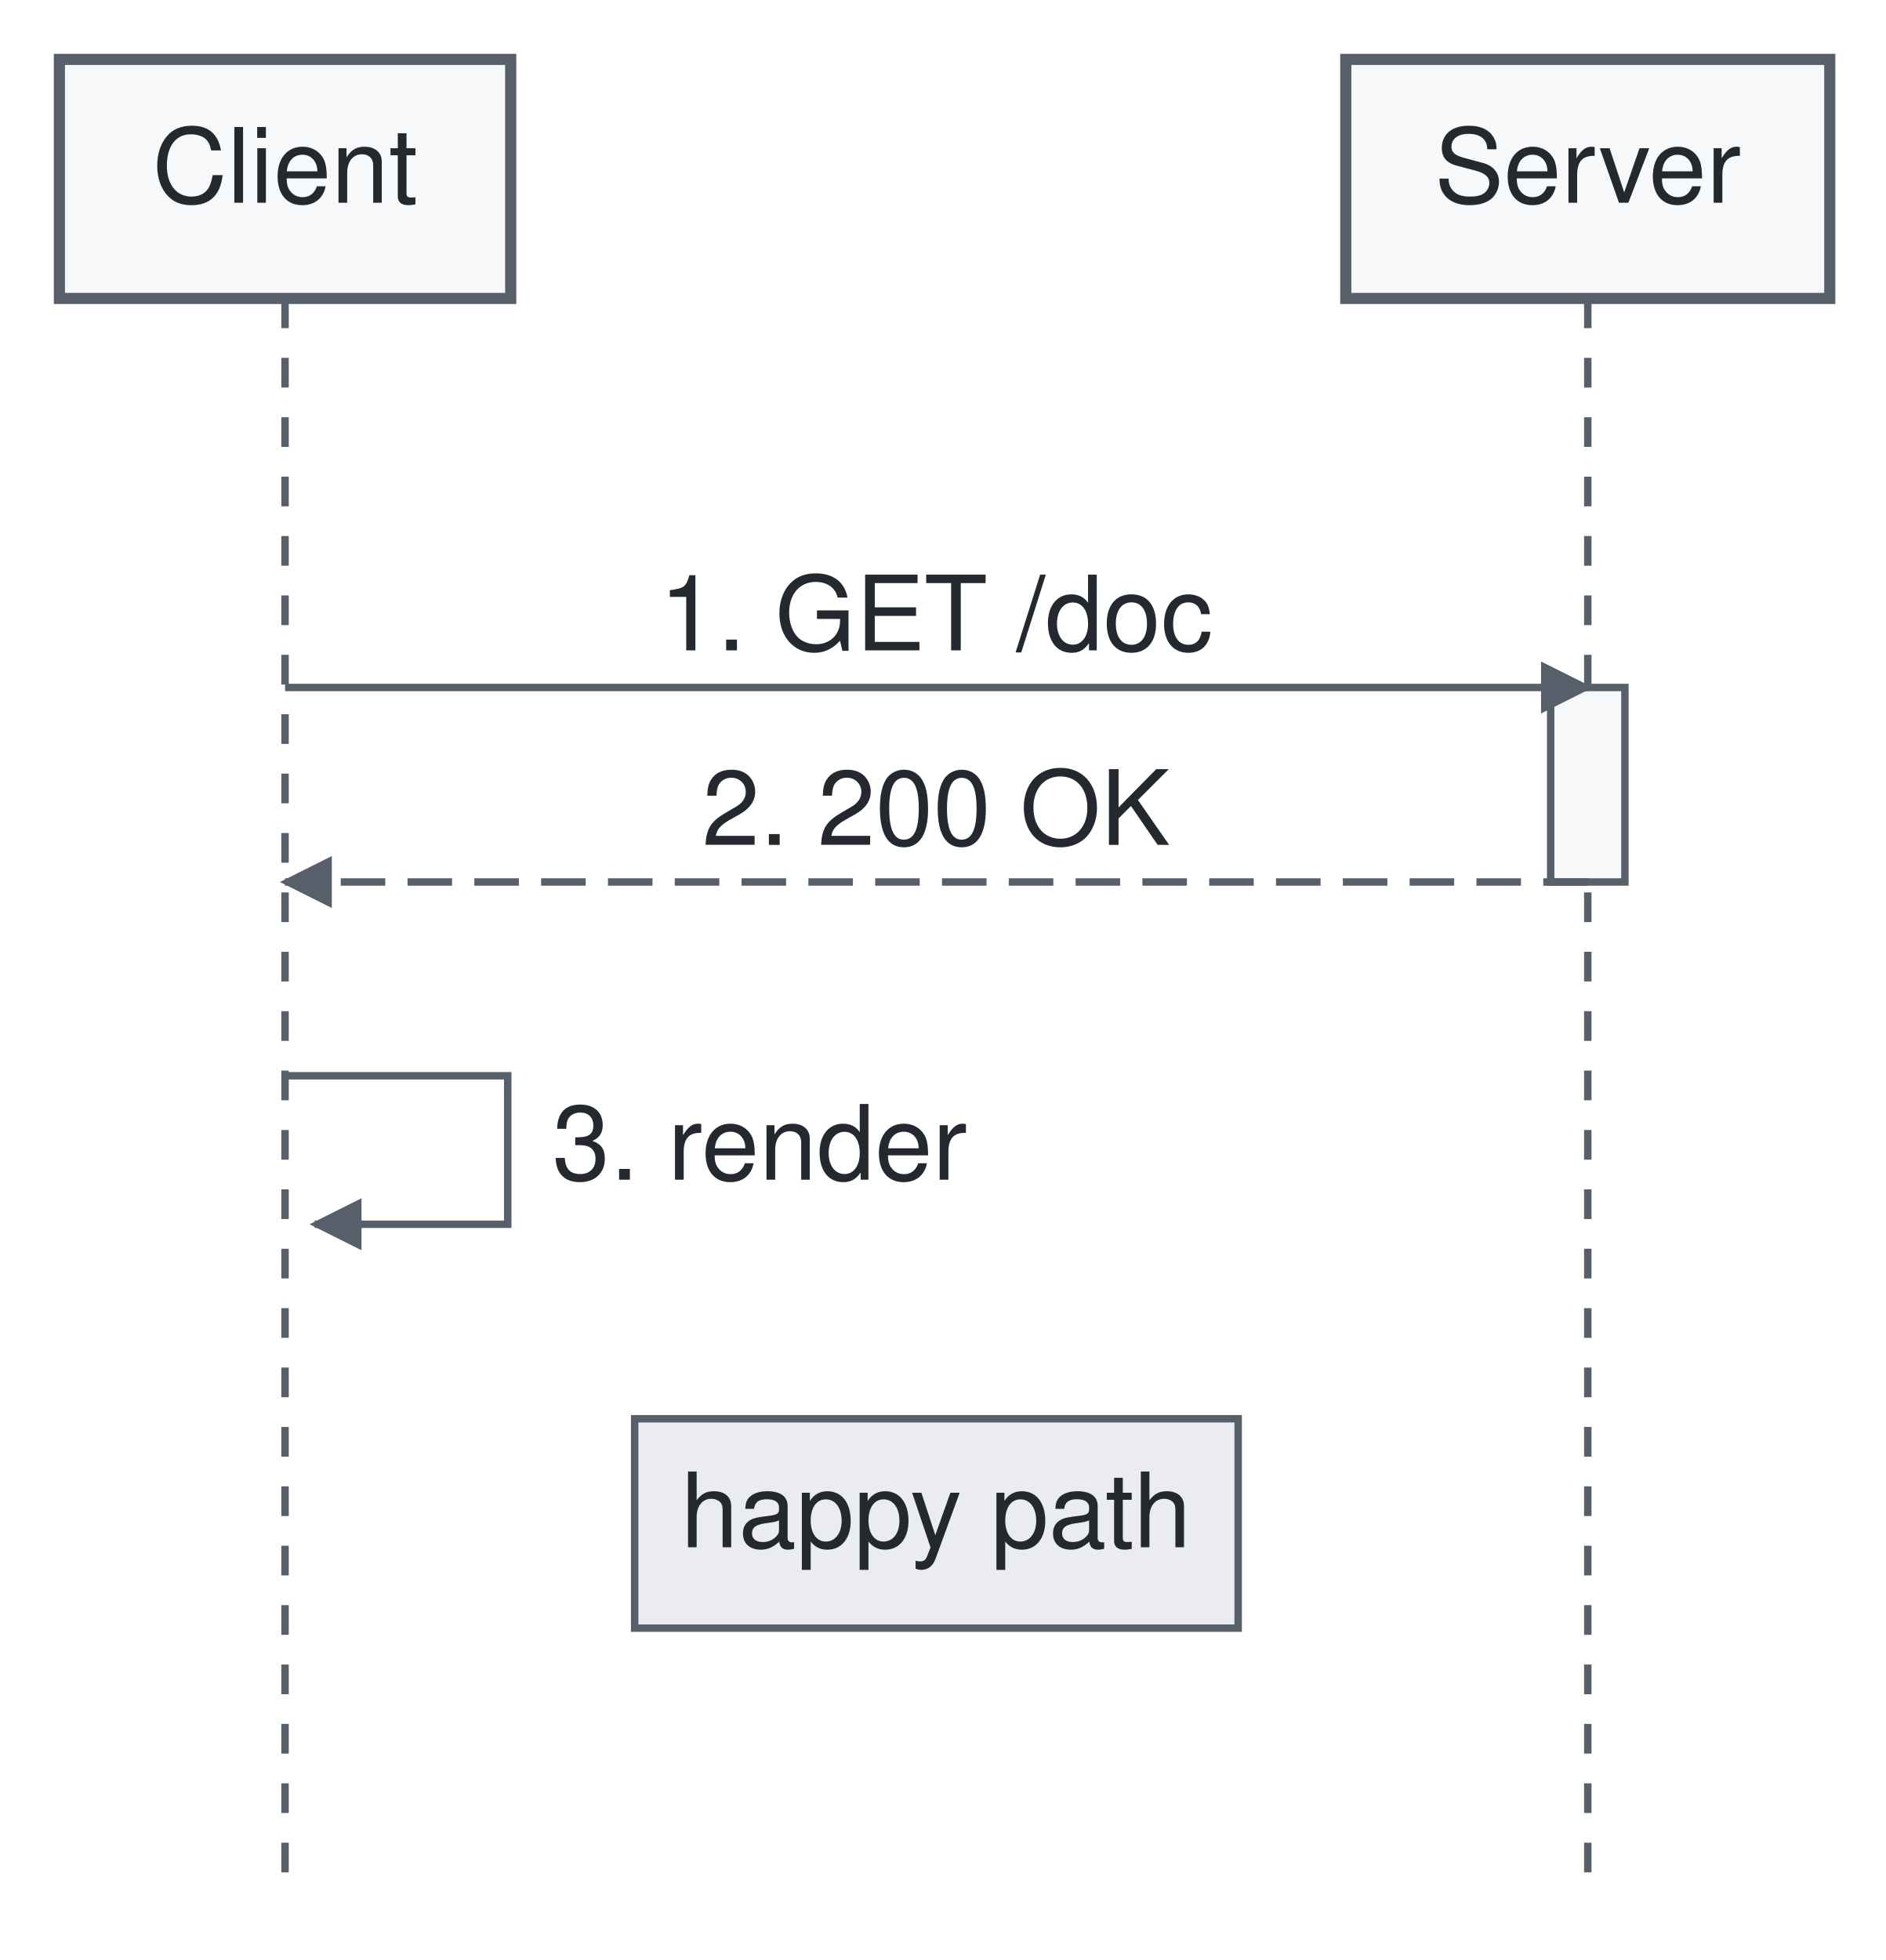
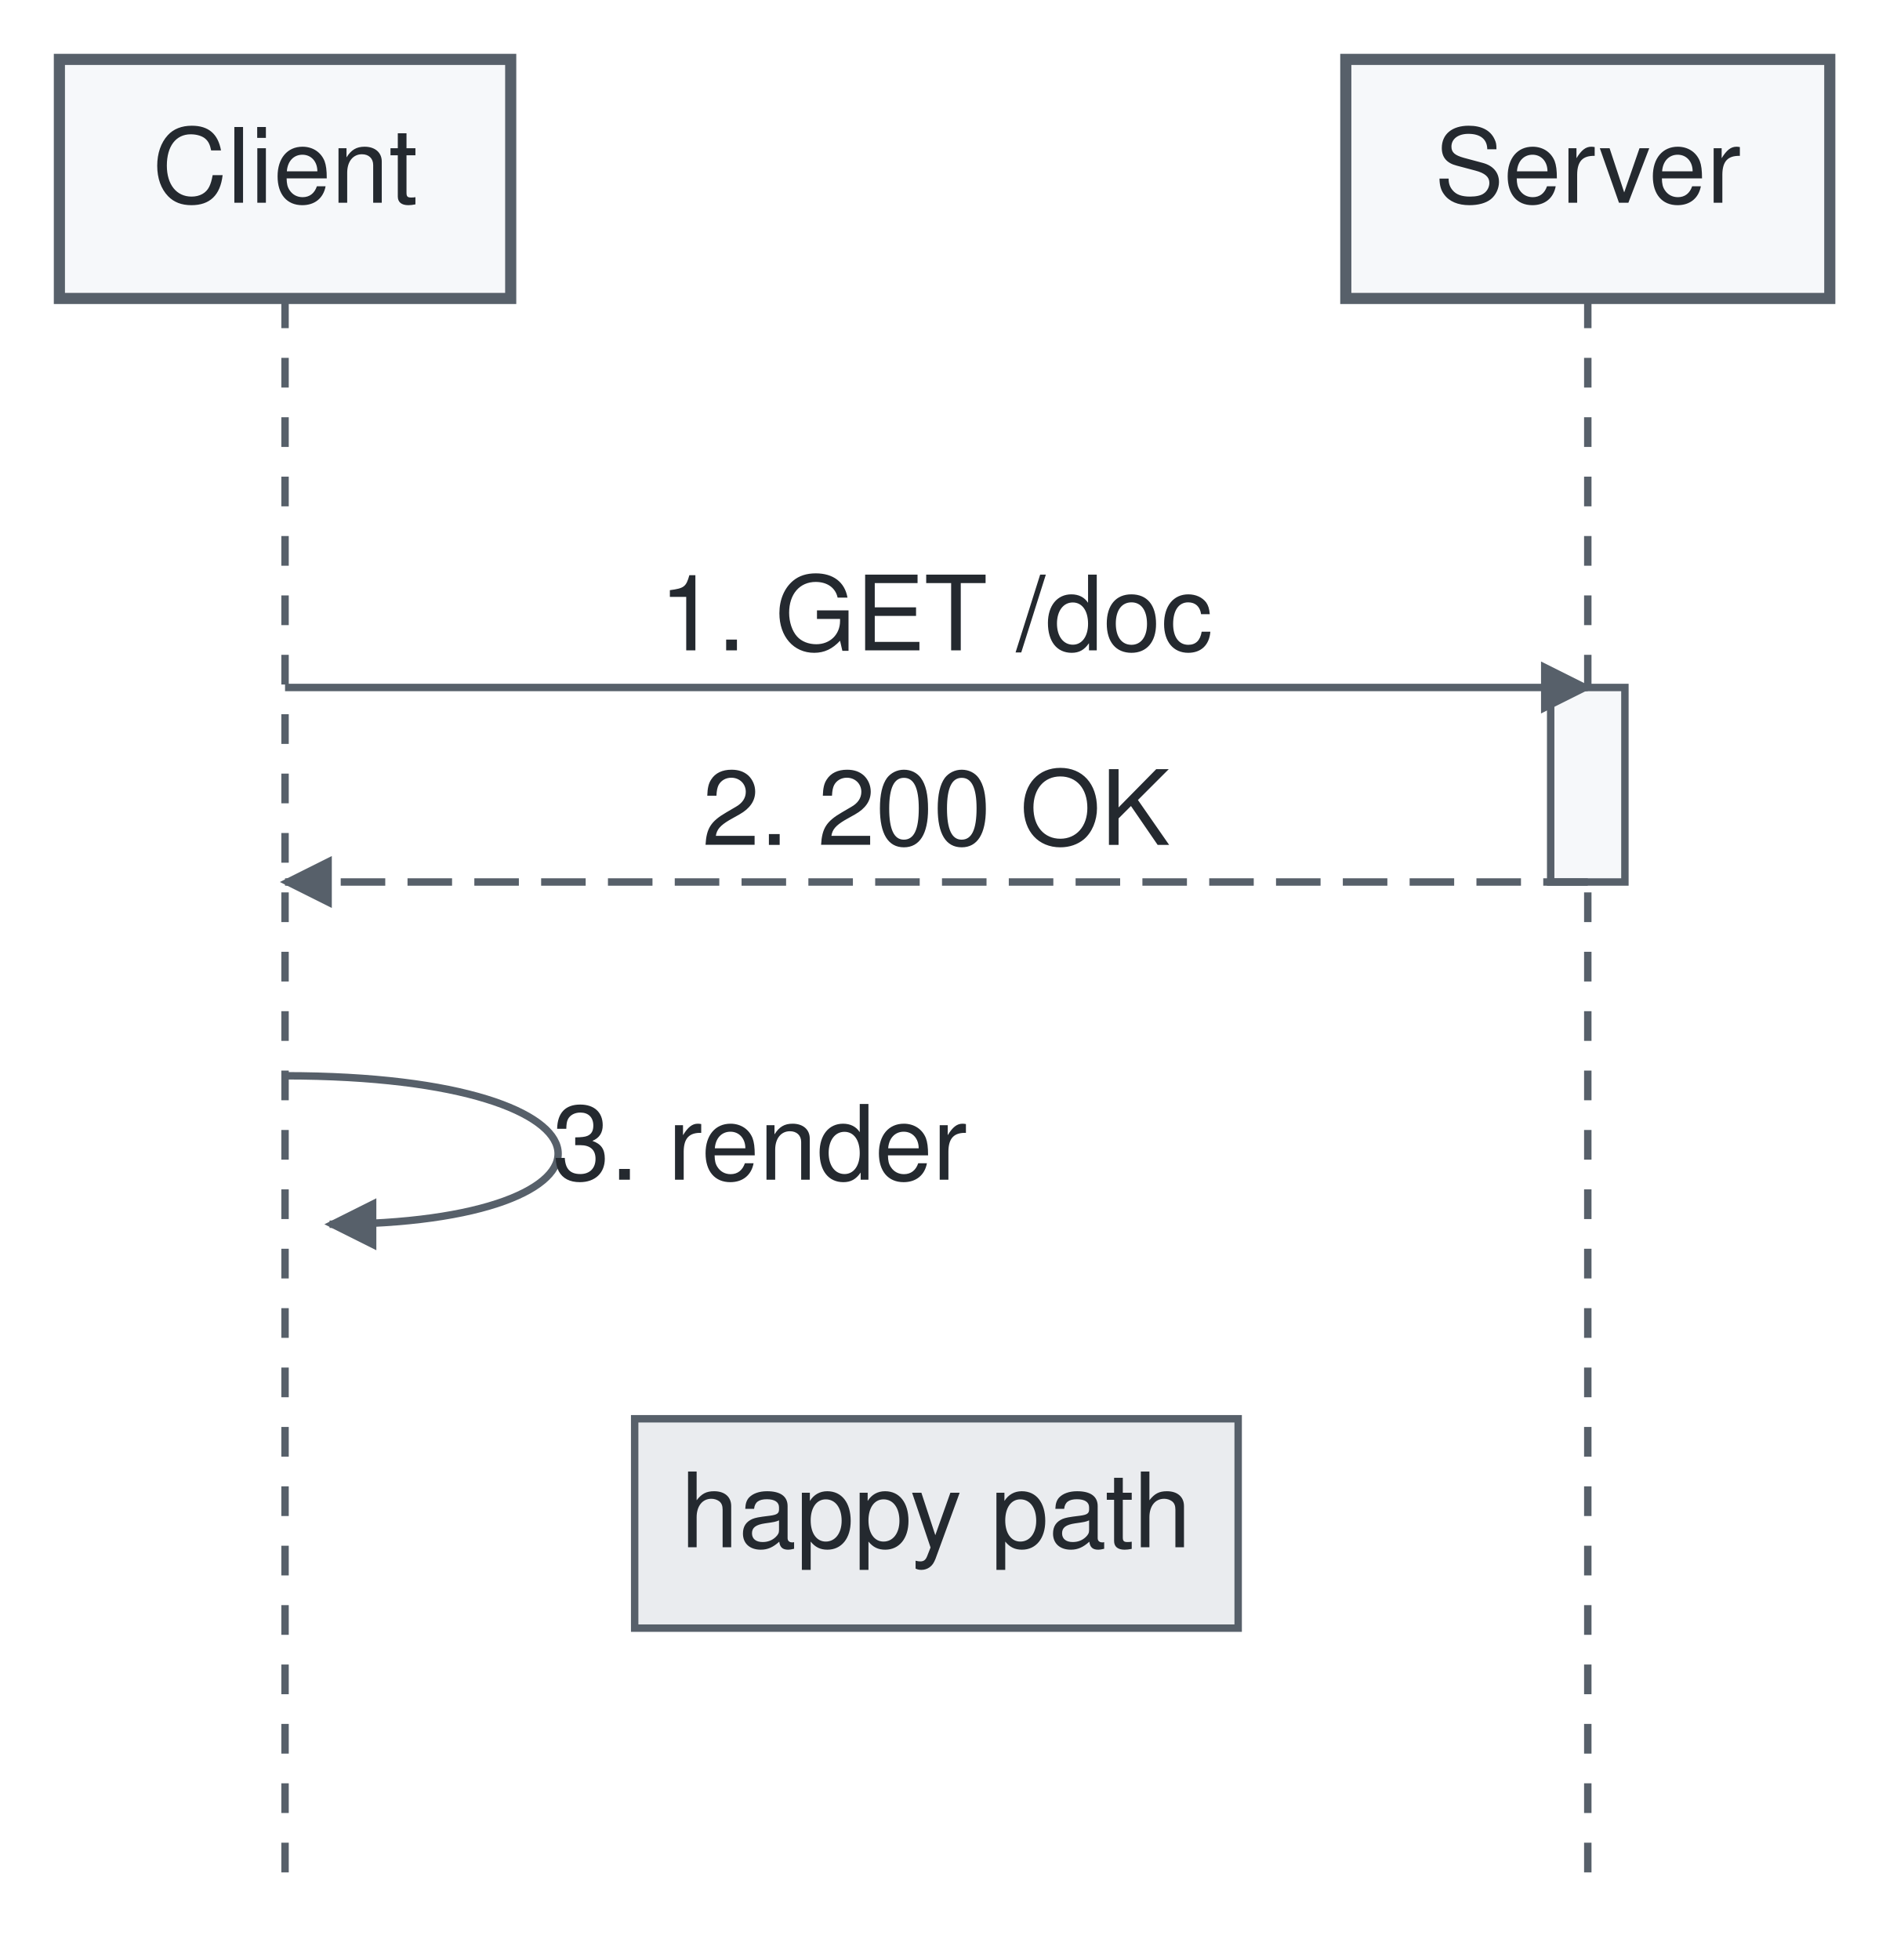
<svg xmlns="http://www.w3.org/2000/svg" class="mermaid-svg" width="254" height="264" viewBox="0 0 254 264" font-family="-apple-system, BlinkMacSystemFont, &quot;Segoe UI&quot;, Helvetica, Arial, sans-serif" font-size="14">
  <defs>
    <marker id="arrow" viewBox="0 0 10 10" refX="9" refY="5" markerWidth="7" markerHeight="7" orient="auto-start-reverse">
      <path d="M 0 0 L 10 5 L 0 10 z" fill="#57606a" />
    </marker>
    <marker id="cross" viewBox="0 0 10 10" refX="5" refY="5" markerWidth="8" markerHeight="8" orient="auto">
      <path d="M 2 2 L 8 8 M 8 2 L 2 8" stroke="#57606a" stroke-width="1.5" />
    </marker>
  </defs>
  <line class="lifeline" x1="38.4" y1="40.2" x2="38.4" y2="255.5" stroke="#57606a" stroke-dasharray="4,4" />
  <line class="lifeline" x1="213.9" y1="40.2" x2="213.9" y2="255.5" stroke="#57606a" stroke-dasharray="4,4" />
  <rect class="activation" x="208.9" y="92.6" width="10.0" height="26.2" fill="#f6f8fa" stroke="#57606a" />
  <line class="seq-msg" x1="38.4" y1="92.6" x2="213.9" y2="92.6" stroke="#57606a" marker-end="url(#arrow)" />
  <text x="126.1" y="87.6" text-anchor="middle" fill="#24292f">1. GET /doc</text>
  <line class="seq-msg" x1="213.9" y1="118.8" x2="38.4" y2="118.8" stroke="#57606a" stroke-dasharray="6,3" marker-end="url(#arrow)" />
  <text x="126.1" y="113.8" text-anchor="middle" fill="#24292f">2. 200 OK</text>
-   <path class="seq-msg" d="M 38.4 144.9 h 30.0 v 20.0 h -26.0" fill="none" stroke="#57606a" marker-end="url(#arrow)" />
+   <path class="seq-msg" d="M 38.4 144.9 C 86.4 144.9 86.4 164.9 44.4 164.9" fill="none" stroke="#57606a" marker-end="url(#arrow)" />
  <text x="74.4" y="158.9" fill="#24292f">3. render</text>
  <rect x="85.5" y="191.1" width="81.3" height="28.2" fill="#eaecef" stroke="#57606a" />
  <text x="126.1" y="205.2" text-anchor="middle" dominant-baseline="central" fill="#24292f">happy path</text>
  <rect x="8.0" y="8.0" width="60.8" height="32.2" fill="#f6f8fa" stroke="#57606a" stroke-width="1.5" />
  <text x="38.4" y="24.1" text-anchor="middle" dominant-baseline="central" fill="#24292f">Client</text>
  <rect x="181.3" y="8.0" width="65.2" height="32.2" fill="#f6f8fa" stroke="#57606a" stroke-width="1.5" />
  <text x="213.9" y="24.1" text-anchor="middle" dominant-baseline="central" fill="#24292f">Server</text>
</svg>
